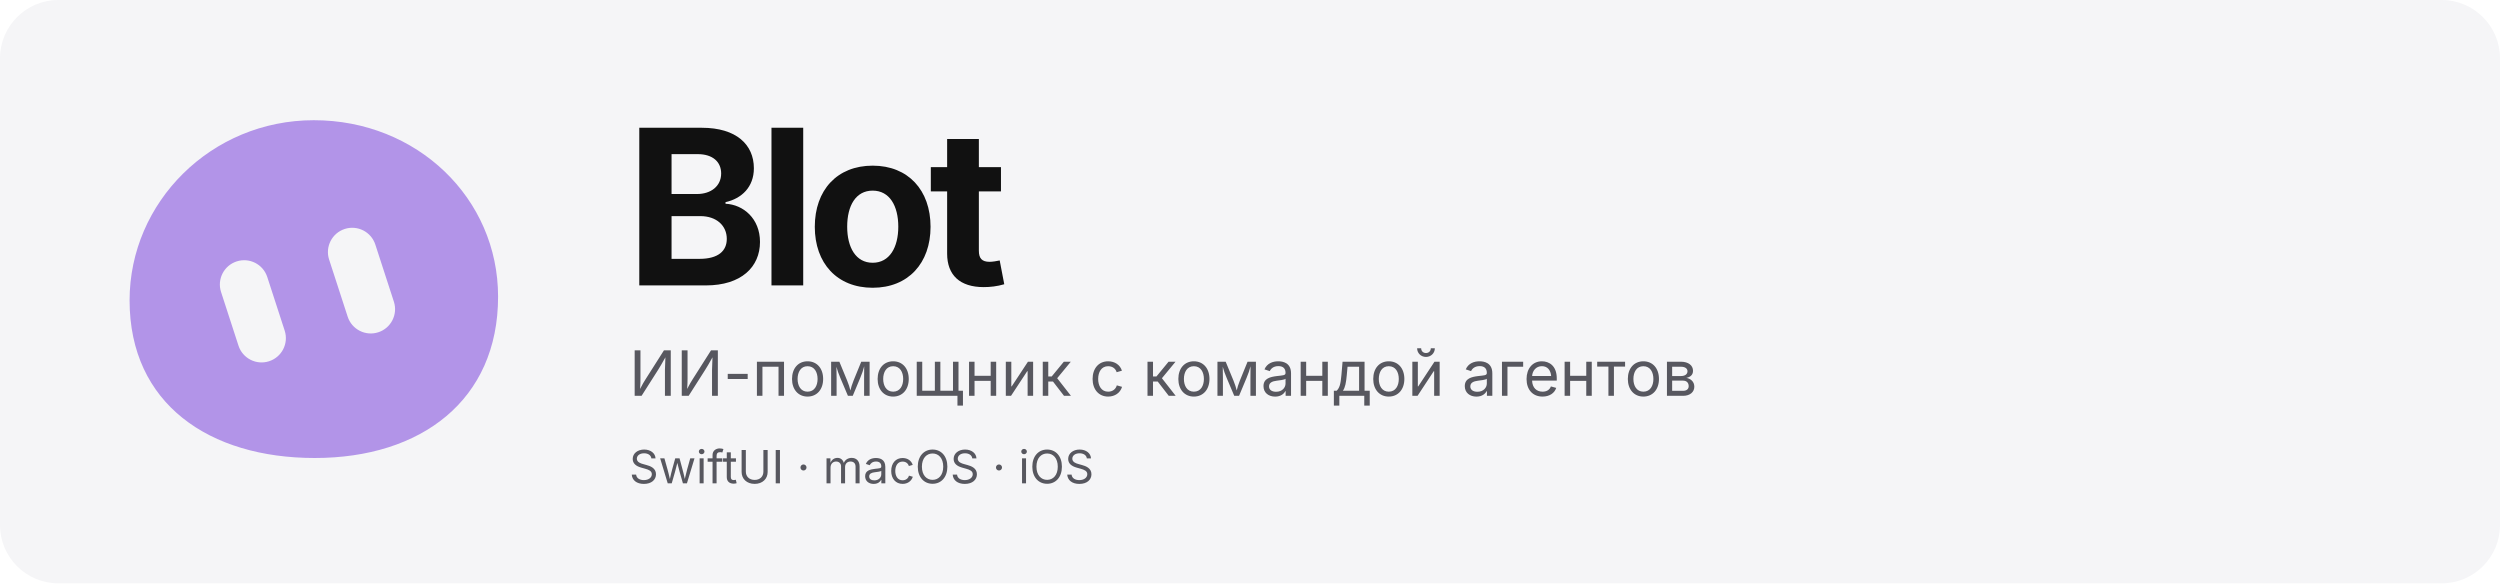
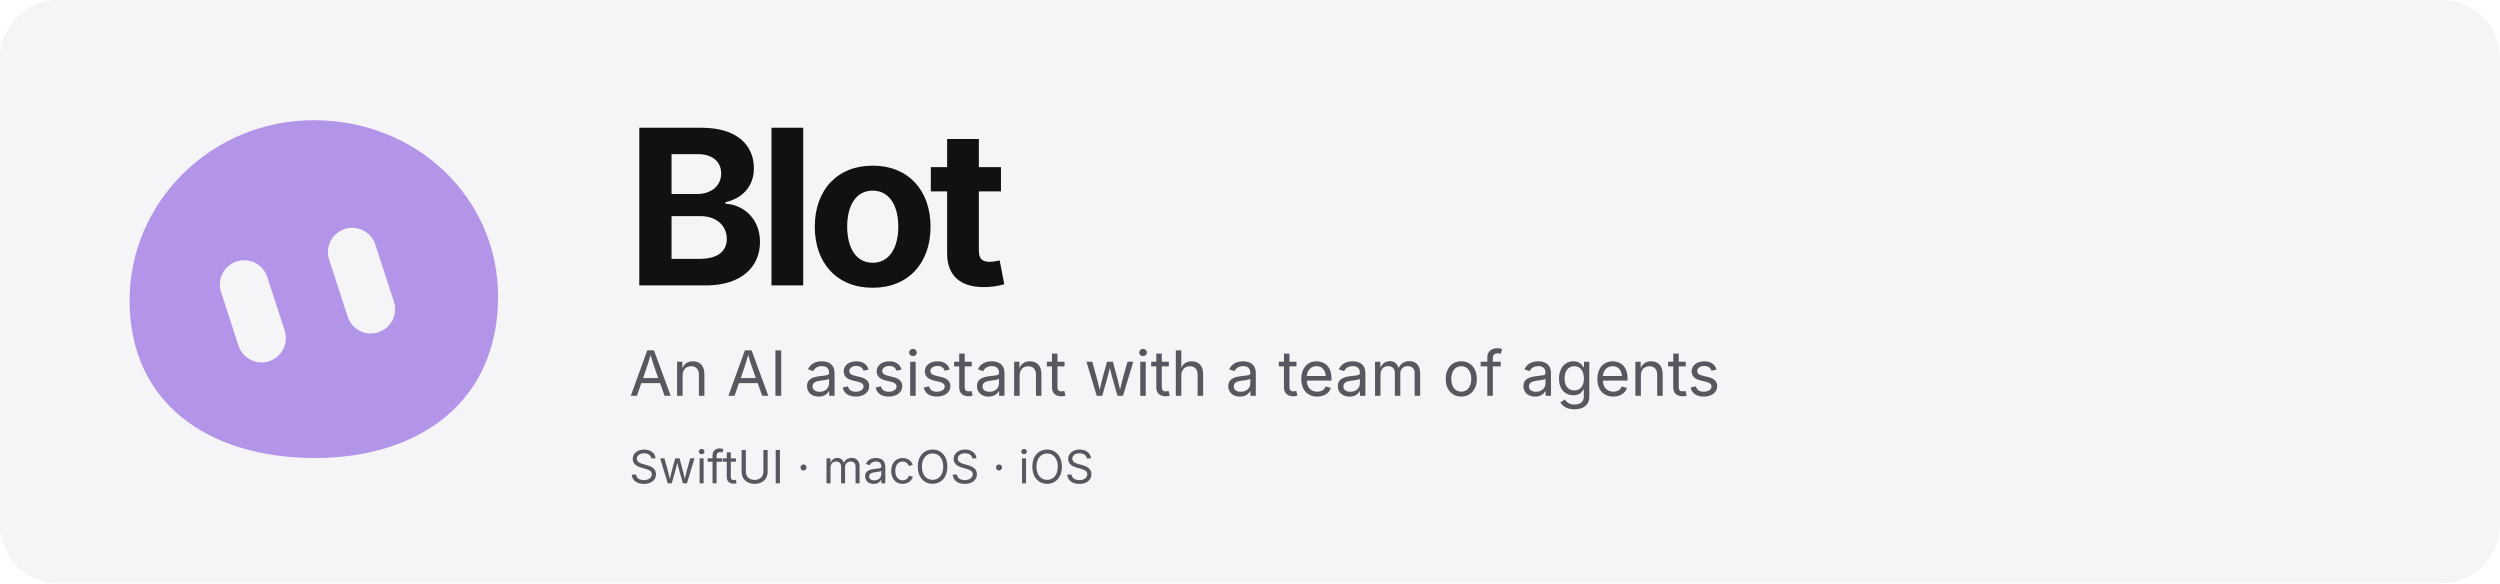
<svg xmlns="http://www.w3.org/2000/svg" width="1200" height="280" viewBox="0 0 1200 280" role="img" aria-labelledby="title description">
  <rect width="1200" height="280" rx="28" fill="#f5f5f7" />
  <g id="blot-character" transform="translate(38 28) scale(.22)">
    <path d="M512 135 C737 135 914 305 914 520 C914 746 746 872 514 872 C284 872 110 754 110 528 C110 314 288 135 512 135 Z M309.589 509.888 C300.544 482.049 315.779 452.149 343.618 443.104 C371.456 434.059 401.356 449.294 410.401 477.132 L448.411 594.112 C457.456 621.951 442.221 651.851 414.382 660.896 C386.544 669.941 356.644 654.706 347.599 626.868 Z M545.353 439.084 C536.308 411.245 551.543 381.345 579.381 372.300 C607.220 363.255 637.120 378.489 646.165 406.328 L686.647 530.916 C695.692 558.755 680.457 588.655 652.619 597.700 C624.780 606.745 594.880 591.511 585.835 563.672 Z" fill="#b294e8" fill-rule="evenodd" />
  </g>
  <g id="wordmark" font-family="-apple-system, BlinkMacSystemFont, 'Segoe UI', sans-serif">
    <text x="300" y="137" fill="#111111" font-size="104" font-weight="700" letter-spacing="-5">Blot</text>
-     <text x="302" y="190" fill="#57575f" font-size="30">ИИ-помощник с командой агентов</text>
+     <text x="302" y="190" fill="#57575f" font-size="30">An AI assistant with a team of agents</text>
    <text x="302" y="232" fill="#57575f" font-size="22">SwiftUI · macOS · iOS</text>
  </g>
</svg>
